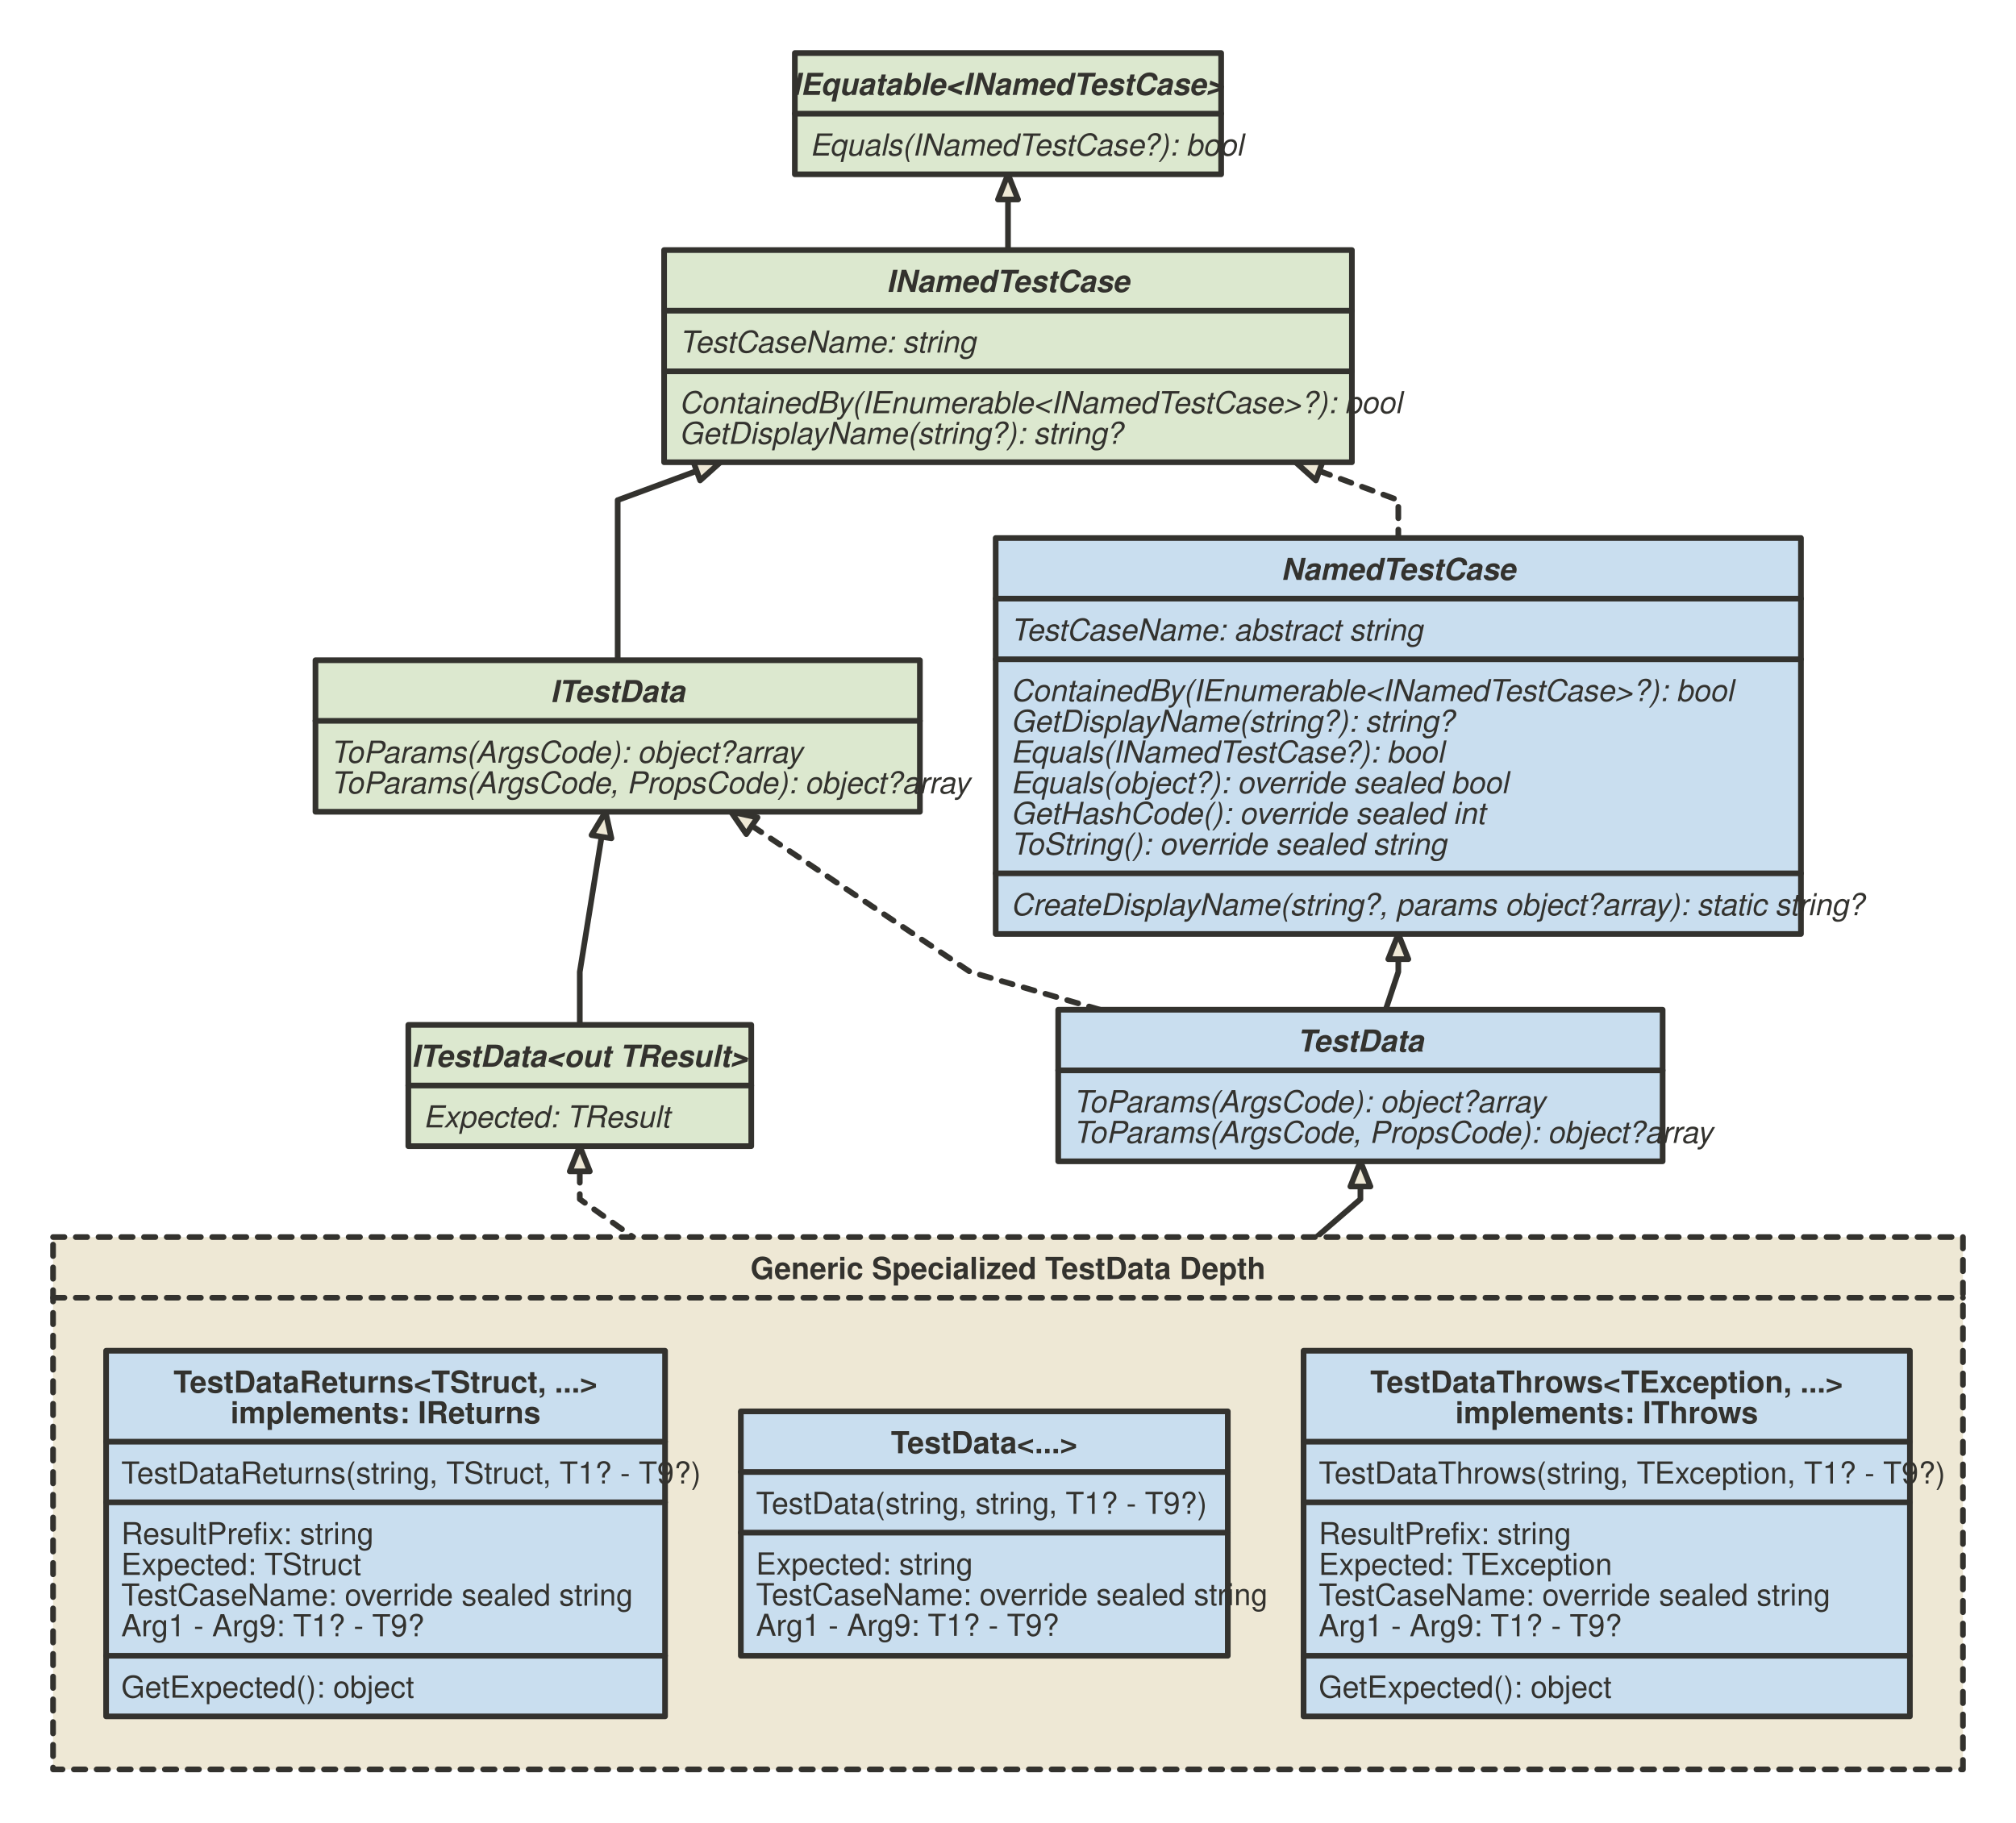
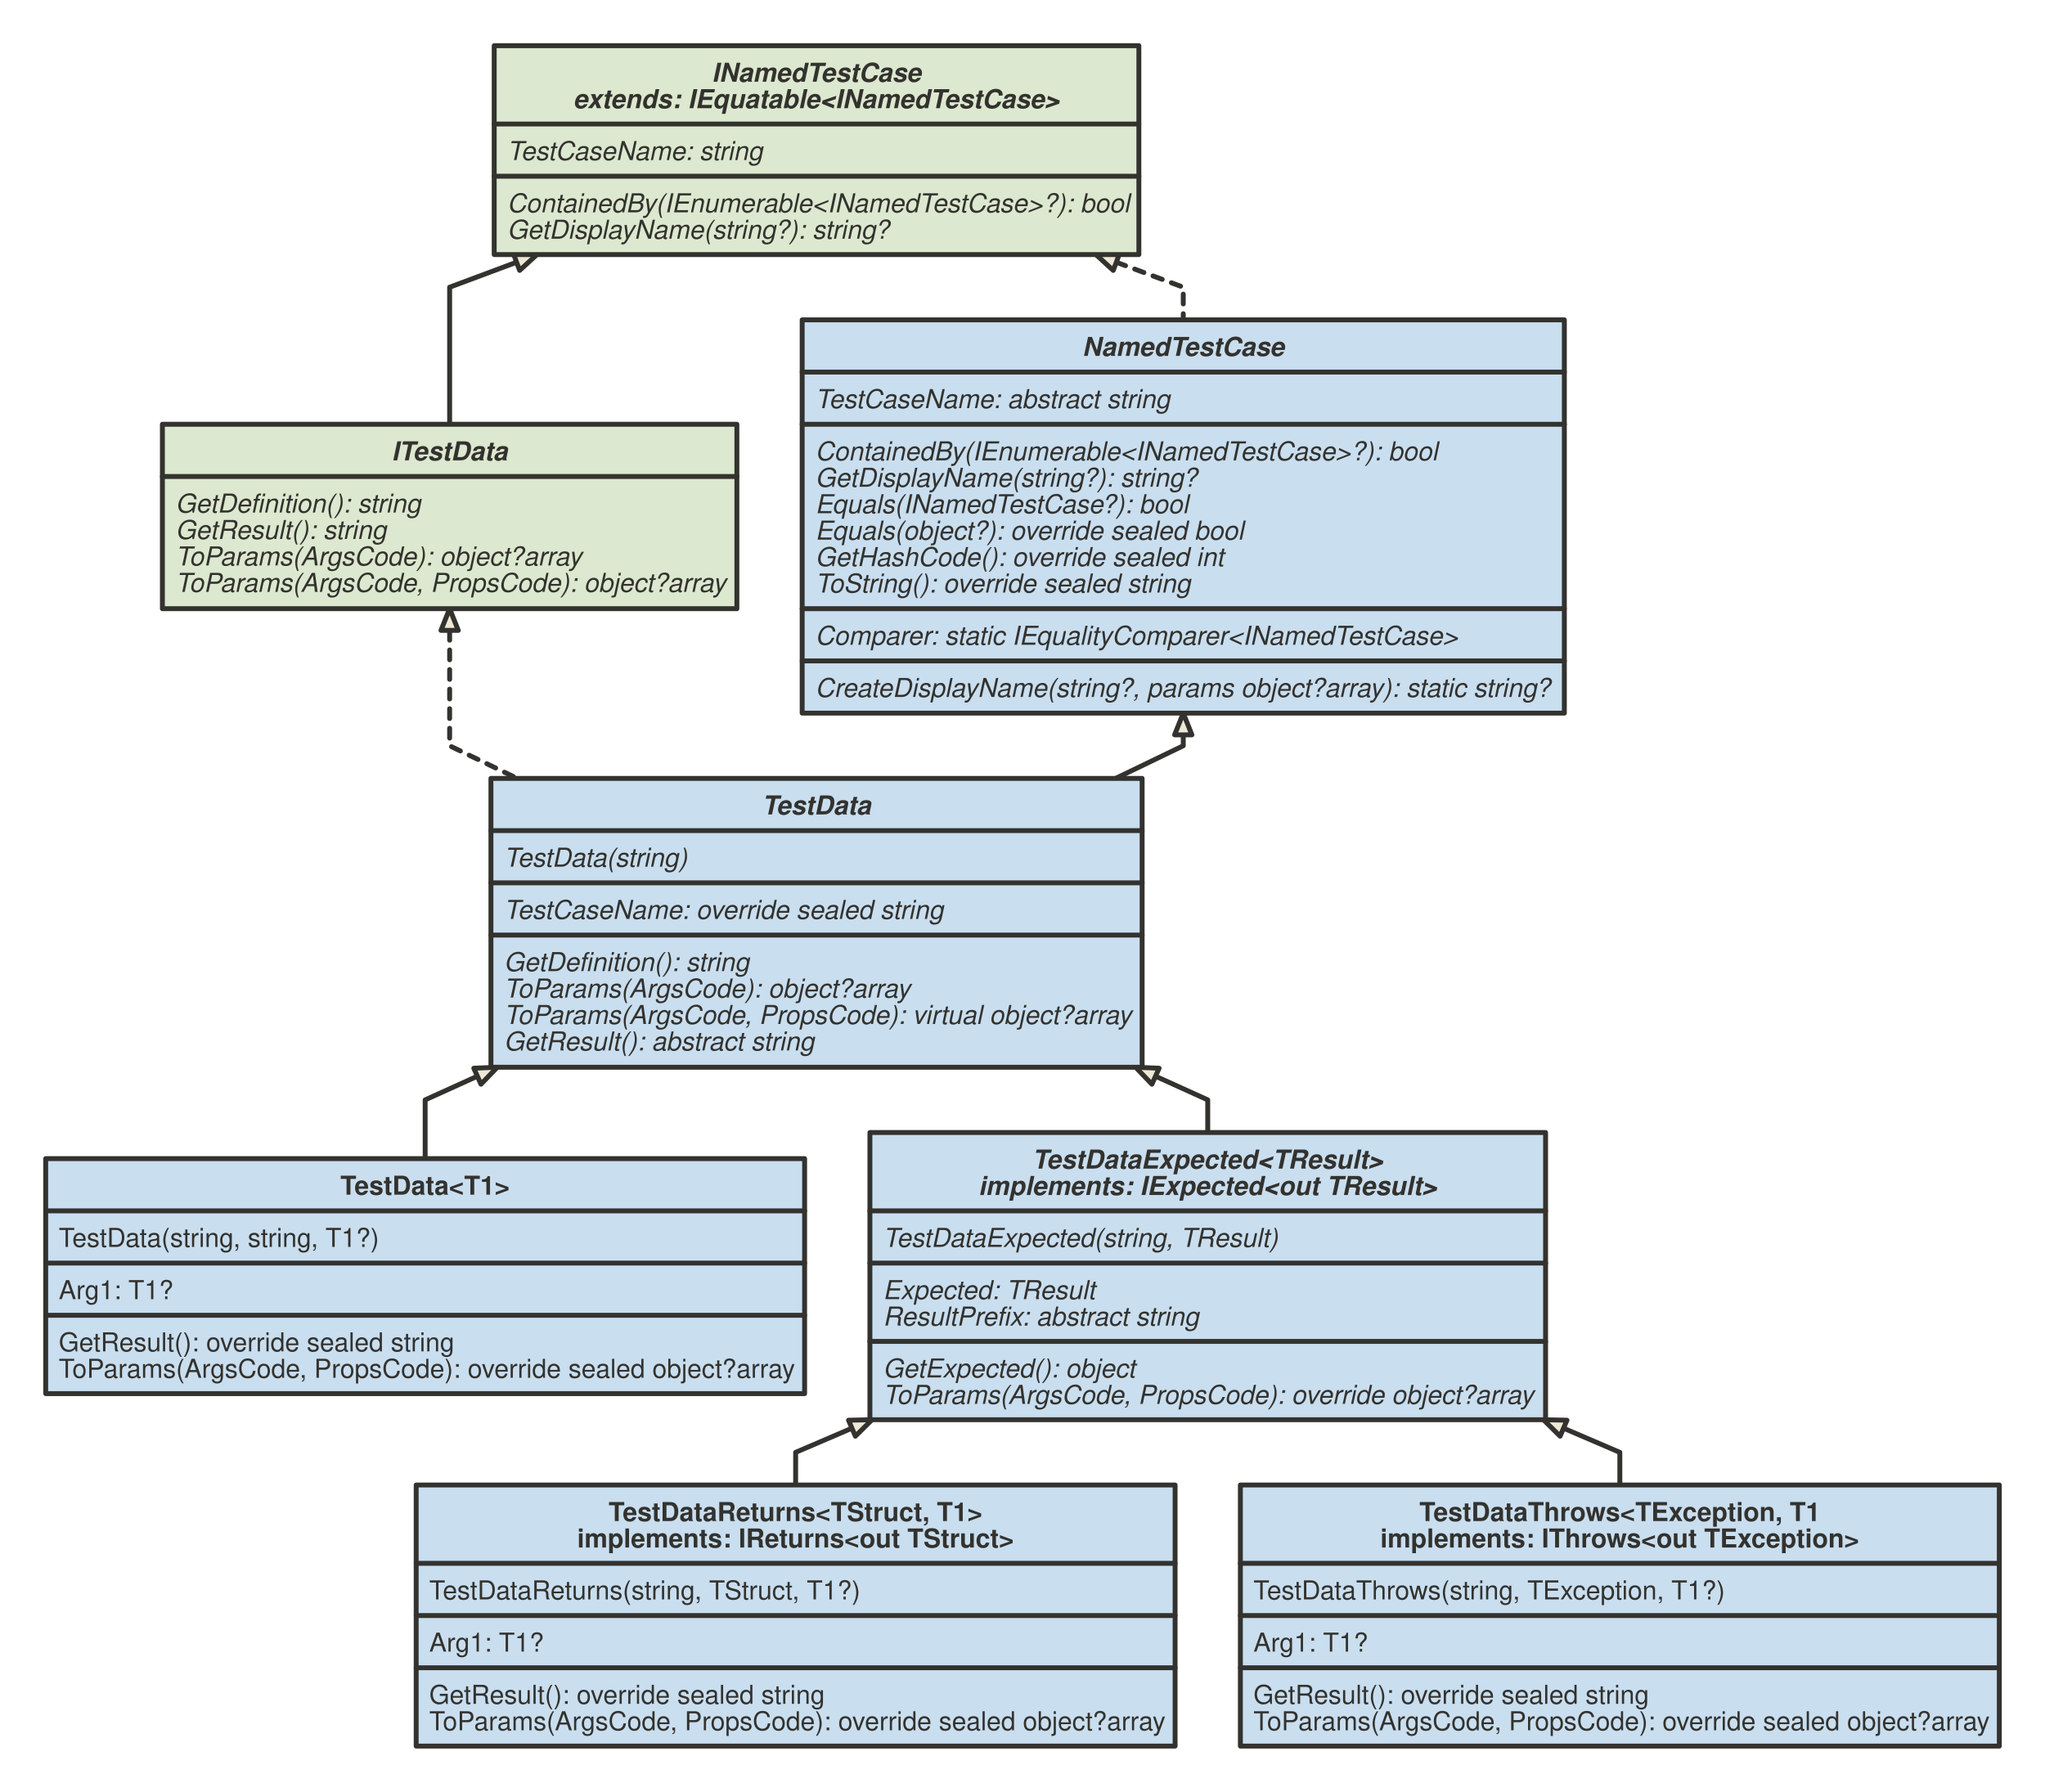
- <svg xmlns="http://www.w3.org/2000/svg" version="1.1" baseProfile="full" width="1064.0" height="962.0" viewBox="0 0 1064 962">
+ <svg xmlns="http://www.w3.org/2000/svg" version="1.1" baseProfile="full" width="1253.0" height="1098.0" viewBox="0 0 1253 1098">
  <g stroke-width="1.0" text-align="left" font="12pt Helvetica, Arial, sans-serif" font-size="12pt" font-family="Helvetica" font-weight="normal" font-style="normal">
    <g font-family="Helvetica" font-size="12pt" font-weight="bold" font-style="normal" stroke-width="3.0" stroke-linejoin="round" stroke-linecap="round" stroke="#33322E">
      <g stroke="transparent" fill="transparent">
-         <rect x="0.0" y="0.0" height="962.0" width="1064.0" stroke="none" />
+         <rect x="0.0" y="0.0" height="1098.0" width="1253.0" stroke="none" />
      </g>
      <g transform="translate(8, 8)" fill="#33322E">
        <g transform="translate(20, 20)" fill="#eee8d5" font-family="Helvetica" font-size="12pt" font-weight="normal" font-style="normal">
-           <path d="M504.0 77.3 L504 84 L504 104 L504.0 104.0 " fill="none" />
-           <path d="M509.3 77.3 L504.0 77.3 L498.7 77.3 L504.0 64.0 Z" />
-           <path d="M339.7 220.6 L298 236 L298 320.5 L298.0 320.5 " fill="none" />
-           <path d="M341.5 225.6 L339.7 220.6 L337.9 215.6 L352.2 216.0 Z" />
-           <path d="M289.5 413.7 L278 485 L278 513 L278.0 513.0 " fill="none" />
-           <path d="M294.7 414.5 L289.5 413.7 L284.2 412.8 L291.6 400.5 Z" />
+           <path d="M288.5 132.7 L247.5 148 L247.5 232 L247.5 232.0 " fill="none" />
+           <path d="M290.4 137.7 L288.5 132.7 L286.7 127.7 L301.0 128.0 Z" />
          <g stroke-dasharray="6 6">
-             <path d="M278.0 590.3 L278 605 L306.162 625 L306.2 625.0 " fill="none" />
-           </g>
-           <path d="M283.3 590.3 L278.0 590.3 L272.7 590.3 L278.0 577.0 Z" />
+             <path d="M656.0 132.7 L697 148 L697 168 L697.0 168.0 " fill="none" />
+           </g>
+           <path d="M657.8 127.7 L656.0 132.7 L654.1 137.7 L643.5 128.0 Z" />
          <g stroke-dasharray="6 6">
-             <path d="M668.3 220.6 L710 236 L710 256 L710.0 256.0 " fill="none" />
-           </g>
-           <path d="M670.1 215.6 L668.3 220.6 L666.5 225.6 L655.8 216.0 Z" />
-           <path d="M710.0 478.3 L710 485 L703.333 505 L703.3 505.0 " fill="none" />
-           <path d="M715.3 478.3 L710.0 478.3 L704.7 478.3 L710.0 465.0 Z" />
-           <g stroke-dasharray="6 6">
-             <path d="M368.8 407.9 L484 485 L552.667 505 L552.7 505.0 " fill="none" />
-           </g>
-           <path d="M371.8 403.5 L368.8 407.9 L365.9 412.3 L357.8 400.5 Z" />
-           <path d="M690.0 598.3 L690 605 L666.822 625 L666.8 625.0 " fill="none" />
-           <path d="M695.3 598.3 L690.0 598.3 L684.7 598.3 L690.0 585.0 Z" />
-           <g data-name="IEquatable&lt;INamedTestCase&gt;">
-             <g fill="#DCE8CF" stroke="#33322E" data-name="IEquatable&lt;INamedTestCase&gt;">
-               <rect x="391.5" y="0.0" height="64.0" width="225.0" data-name="IEquatable&lt;INamedTestCase&gt;" />
-               <path d="M391.5 32.0 L616.5 32.0" fill="none" data-name="IEquatable&lt;INamedTestCase&gt;" />
-             </g>
-             <g transform="translate(391.5, 0)" font-family="Helvetica" font-size="12pt" font-weight="bold" font-style="italic" data-name="IEquatable&lt;INamedTestCase&gt;" data-compartment="0">
-               <g transform="translate(8, 8)" fill="#33322E" text-align="center" data-name="IEquatable&lt;INamedTestCase&gt;" data-compartment="0">
-                 <text x="104.5" y="14.1" stroke="none" text-anchor="middle" data-name="IEquatable&lt;INamedTestCase&gt;" data-compartment="0">IEquatable&lt;INamedTestCase&gt;</text>
-               </g>
-             </g>
-             <g transform="translate(391.5, 32)" font-family="Helvetica" font-size="12pt" font-weight="normal" font-style="italic" data-name="IEquatable&lt;INamedTestCase&gt;" data-compartment="1">
-               <g transform="translate(8, 8)" fill="#33322E" text-align="left" data-name="IEquatable&lt;INamedTestCase&gt;" data-compartment="1">
-                 <text x="0.0" y="14.1" stroke="none" data-name="IEquatable&lt;INamedTestCase&gt;" data-compartment="1">Equals(INamedTestCase?): bool</text>
-               </g>
-             </g>
-           </g>
+             <path d="M247.5 358.3 L247.5 429 L288.929 449 L288.9 449.0 " fill="none" />
+           </g>
+           <path d="M252.8 358.3 L247.5 358.3 L242.2 358.3 L247.5 345.0 Z" />
+           <path d="M697.0 422.3 L697 429 L655.571 449 L655.6 449.0 " fill="none" />
+           <path d="M702.3 422.3 L697.0 422.3 L691.7 422.3 L697.0 409.0 Z" />
+           <path d="M264.5 631.5 L232.5 646 L232.5 682 L232.5 682.0 " fill="none" />
+           <path d="M266.7 636.4 L264.5 631.5 L262.3 626.6 L276.7 626.0 Z" />
+           <path d="M680.0 631.5 L712 646 L712 666 L712.0 666.0 " fill="none" />
+           <path d="M682.2 626.6 L680.0 631.5 L677.8 636.4 L667.8 626.0 Z" />
+           <path d="M494.0 847.2 L459.5 862 L459.5 882 L459.5 882.0 " fill="none" />
+           <path d="M496.1 852.1 L494.0 847.2 L491.9 842.3 L506.3 842.0 Z" />
+           <path d="M930.0 847.2 L964.5 862 L964.5 882 L964.5 882.0 " fill="none" />
+           <path d="M932.1 842.3 L930.0 847.2 L927.9 852.1 L917.7 842.0 Z" />
          <g data-name="INamedTestCase">
            <g fill="#DCE8CF" stroke="#33322E" data-name="INamedTestCase">
-               <rect x="322.5" y="104.0" height="112.0" width="363.0" data-name="INamedTestCase" />
-               <path d="M322.5 136.0 L685.5 136.0" fill="none" data-name="INamedTestCase" />
-               <path d="M322.5 168.0 L685.5 168.0" fill="none" data-name="INamedTestCase" />
-             </g>
-             <g transform="translate(322.5, 104)" font-family="Helvetica" font-size="12pt" font-weight="bold" font-style="italic" data-name="INamedTestCase" data-compartment="0">
+               <rect x="274.8" y="0.0" height="128.0" width="395.0" data-name="INamedTestCase" />
+               <path d="M274.8 48.0 L669.8 48.0" fill="none" data-name="INamedTestCase" />
+               <path d="M274.8 80.0 L669.8 80.0" fill="none" data-name="INamedTestCase" />
+             </g>
+             <g transform="translate(274.75, 0)" font-family="Helvetica" font-size="12pt" font-weight="bold" font-style="italic" data-name="INamedTestCase" data-compartment="0">
              <g transform="translate(8, 8)" fill="#33322E" text-align="center" data-name="INamedTestCase" data-compartment="0">
-                 <text x="173.5" y="14.1" stroke="none" text-anchor="middle" data-name="INamedTestCase" data-compartment="0">INamedTestCase</text>
-               </g>
-             </g>
-             <g transform="translate(322.5, 136)" font-family="Helvetica" font-size="12pt" font-weight="normal" font-style="italic" data-name="INamedTestCase" data-compartment="1">
+                 <text x="189.5" y="14.1" stroke="none" text-anchor="middle" data-name="INamedTestCase" data-compartment="0">INamedTestCase</text>
+                 <text x="189.5" y="30.3" stroke="none" text-anchor="middle" data-name="INamedTestCase" data-compartment="0">extends: IEquatable&lt;INamedTestCase&gt;</text>
+               </g>
+             </g>
+             <g transform="translate(274.75, 48)" font-family="Helvetica" font-size="12pt" font-weight="normal" font-style="italic" data-name="INamedTestCase" data-compartment="1">
              <g transform="translate(8, 8)" fill="#33322E" text-align="left" data-name="INamedTestCase" data-compartment="1">
                <text x="0.0" y="14.1" stroke="none" data-name="INamedTestCase" data-compartment="1">TestCaseName: string</text>
              </g>
            </g>
-             <g transform="translate(322.5, 168)" font-family="Helvetica" font-size="12pt" font-weight="normal" font-style="italic" data-name="INamedTestCase" data-compartment="2">
+             <g transform="translate(274.75, 80)" font-family="Helvetica" font-size="12pt" font-weight="normal" font-style="italic" data-name="INamedTestCase" data-compartment="2">
              <g transform="translate(8, 8)" fill="#33322E" text-align="left" data-name="INamedTestCase" data-compartment="2">
                <text x="0.0" y="14.1" stroke="none" data-name="INamedTestCase" data-compartment="2">ContainedBy(IEnumerable&lt;INamedTestCase&gt;?): bool</text>
                <text x="0.0" y="30.3" stroke="none" data-name="INamedTestCase" data-compartment="2">GetDisplayName(string?): string?</text>
              </g>
            </g>
          </g>
          <g data-name="ITestData">
            <g fill="#DCE8CF" stroke="#33322E" data-name="ITestData">
-               <rect x="138.5" y="320.5" height="80.0" width="319.0" data-name="ITestData" />
-               <path d="M138.5 352.5 L457.5 352.5" fill="none" data-name="ITestData" />
-             </g>
-             <g transform="translate(138.5, 320.5)" font-family="Helvetica" font-size="12pt" font-weight="bold" font-style="italic" data-name="ITestData" data-compartment="0">
+               <rect x="71.5" y="232.0" height="113.0" width="352.0" data-name="ITestData" />
+               <path d="M71.5 264.0 L423.5 264.0" fill="none" data-name="ITestData" />
+             </g>
+             <g transform="translate(71.5, 232)" font-family="Helvetica" font-size="12pt" font-weight="bold" font-style="italic" data-name="ITestData" data-compartment="0">
              <g transform="translate(8, 8)" fill="#33322E" text-align="center" data-name="ITestData" data-compartment="0">
-                 <text x="151.5" y="14.1" stroke="none" text-anchor="middle" data-name="ITestData" data-compartment="0">ITestData</text>
-               </g>
-             </g>
-             <g transform="translate(138.5, 352.5)" font-family="Helvetica" font-size="12pt" font-weight="normal" font-style="italic" data-name="ITestData" data-compartment="1">
+                 <text x="168.0" y="14.1" stroke="none" text-anchor="middle" data-name="ITestData" data-compartment="0">ITestData</text>
+               </g>
+             </g>
+             <g transform="translate(71.5, 264)" font-family="Helvetica" font-size="12pt" font-weight="normal" font-style="italic" data-name="ITestData" data-compartment="1">
              <g transform="translate(8, 8)" fill="#33322E" text-align="left" data-name="ITestData" data-compartment="1">
-                 <text x="0.0" y="14.1" stroke="none" data-name="ITestData" data-compartment="1">ToParams(ArgsCode): object?array</text>
-                 <text x="0.0" y="30.3" stroke="none" data-name="ITestData" data-compartment="1">ToParams(ArgsCode, PropsCode): object?array</text>
-               </g>
-             </g>
-           </g>
-           <g data-name="ITestData&lt;out TResult&gt;">
-             <g fill="#DCE8CF" stroke="#33322E" data-name="ITestData&lt;out TResult&gt;">
-               <rect x="187.5" y="513.0" height="64.0" width="181.0" data-name="ITestData&lt;out TResult&gt;" />
-               <path d="M187.5 545.0 L368.5 545.0" fill="none" data-name="ITestData&lt;out TResult&gt;" />
-             </g>
-             <g transform="translate(187.5, 513)" font-family="Helvetica" font-size="12pt" font-weight="bold" font-style="italic" data-name="ITestData&lt;out TResult&gt;" data-compartment="0">
-               <g transform="translate(8, 8)" fill="#33322E" text-align="center" data-name="ITestData&lt;out TResult&gt;" data-compartment="0">
-                 <text x="82.5" y="14.1" stroke="none" text-anchor="middle" data-name="ITestData&lt;out TResult&gt;" data-compartment="0">ITestData&lt;out TResult&gt;</text>
-               </g>
-             </g>
-             <g transform="translate(187.5, 545)" font-family="Helvetica" font-size="12pt" font-weight="normal" font-style="italic" data-name="ITestData&lt;out TResult&gt;" data-compartment="1">
-               <g transform="translate(8, 8)" fill="#33322E" text-align="left" data-name="ITestData&lt;out TResult&gt;" data-compartment="1">
-                 <text x="0.0" y="14.1" stroke="none" data-name="ITestData&lt;out TResult&gt;" data-compartment="1">Expected: TResult</text>
+                 <text x="0.0" y="14.1" stroke="none" data-name="ITestData" data-compartment="1">GetDefinition(): string</text>
+                 <text x="0.0" y="30.3" stroke="none" data-name="ITestData" data-compartment="1">GetResult(): string</text>
+                 <text x="0.0" y="46.5" stroke="none" data-name="ITestData" data-compartment="1">ToParams(ArgsCode): object?array</text>
+                 <text x="0.0" y="62.7" stroke="none" data-name="ITestData" data-compartment="1">ToParams(ArgsCode, PropsCode): object?array</text>
              </g>
            </g>
          </g>
          <g data-name="NamedTestCase">
            <g fill="#C9DEEF" stroke="#33322E" data-name="NamedTestCase">
-               <rect x="497.5" y="256.0" height="209.0" width="425.0" data-name="NamedTestCase" />
-               <path d="M497.5 288.0 L922.5 288.0" fill="none" data-name="NamedTestCase" />
-               <path d="M497.5 320.0 L922.5 320.0" fill="none" data-name="NamedTestCase" />
-               <path d="M497.5 433.0 L922.5 433.0" fill="none" data-name="NamedTestCase" />
-             </g>
-             <g transform="translate(497.5, 256)" font-family="Helvetica" font-size="12pt" font-weight="bold" font-style="italic" data-name="NamedTestCase" data-compartment="0">
+               <rect x="463.5" y="168.0" height="241.0" width="467.0" data-name="NamedTestCase" />
+               <path d="M463.5 200.0 L930.5 200.0" fill="none" data-name="NamedTestCase" />
+               <path d="M463.5 232.0 L930.5 232.0" fill="none" data-name="NamedTestCase" />
+               <path d="M463.5 345.0 L930.5 345.0" fill="none" data-name="NamedTestCase" />
+               <path d="M463.5 377.0 L930.5 377.0" fill="none" data-name="NamedTestCase" />
+             </g>
+             <g transform="translate(463.5, 168)" font-family="Helvetica" font-size="12pt" font-weight="bold" font-style="italic" data-name="NamedTestCase" data-compartment="0">
              <g transform="translate(8, 8)" fill="#33322E" text-align="center" data-name="NamedTestCase" data-compartment="0">
-                 <text x="204.5" y="14.1" stroke="none" text-anchor="middle" data-name="NamedTestCase" data-compartment="0">NamedTestCase</text>
-               </g>
-             </g>
-             <g transform="translate(497.5, 288)" font-family="Helvetica" font-size="12pt" font-weight="normal" font-style="italic" data-name="NamedTestCase" data-compartment="1">
+                 <text x="225.5" y="14.1" stroke="none" text-anchor="middle" data-name="NamedTestCase" data-compartment="0">NamedTestCase</text>
+               </g>
+             </g>
+             <g transform="translate(463.5, 200)" font-family="Helvetica" font-size="12pt" font-weight="normal" font-style="italic" data-name="NamedTestCase" data-compartment="1">
              <g transform="translate(8, 8)" fill="#33322E" text-align="left" data-name="NamedTestCase" data-compartment="1">
                <text x="0.0" y="14.1" stroke="none" data-name="NamedTestCase" data-compartment="1">TestCaseName: abstract string</text>
              </g>
            </g>
-             <g transform="translate(497.5, 320)" font-family="Helvetica" font-size="12pt" font-weight="normal" font-style="italic" data-name="NamedTestCase" data-compartment="2">
+             <g transform="translate(463.5, 232)" font-family="Helvetica" font-size="12pt" font-weight="normal" font-style="italic" data-name="NamedTestCase" data-compartment="2">
              <g transform="translate(8, 8)" fill="#33322E" text-align="left" data-name="NamedTestCase" data-compartment="2">
                <text x="0.0" y="14.1" stroke="none" data-name="NamedTestCase" data-compartment="2">ContainedBy(IEnumerable&lt;INamedTestCase&gt;?): bool</text>
                <text x="0.0" y="30.3" stroke="none" data-name="NamedTestCase" data-compartment="2">GetDisplayName(string?): string?</text>
                <text x="0.0" y="46.5" stroke="none" data-name="NamedTestCase" data-compartment="2">Equals(INamedTestCase?): bool</text>
                <text x="0.0" y="62.7" stroke="none" data-name="NamedTestCase" data-compartment="2">Equals(object?): override sealed bool</text>
                <text x="0.0" y="78.9" stroke="none" data-name="NamedTestCase" data-compartment="2">GetHashCode(): override sealed int</text>
                <text x="0.0" y="95.1" stroke="none" data-name="NamedTestCase" data-compartment="2">ToString(): override sealed string</text>
              </g>
            </g>
-             <g transform="translate(497.5, 433)" font-family="Helvetica" font-size="12pt" font-weight="normal" font-style="italic" data-name="NamedTestCase" data-compartment="3">
+             <g transform="translate(463.5, 345)" font-family="Helvetica" font-size="12pt" font-weight="normal" font-style="italic" data-name="NamedTestCase" data-compartment="3">
              <g transform="translate(8, 8)" fill="#33322E" text-align="left" data-name="NamedTestCase" data-compartment="3">
-                 <text x="0.0" y="14.1" stroke="none" data-name="NamedTestCase" data-compartment="3">CreateDisplayName(string?, params object?array): static string?</text>
+                 <text x="0.0" y="14.1" stroke="none" data-name="NamedTestCase" data-compartment="3">Comparer: static IEqualityComparer&lt;INamedTestCase&gt;</text>
+               </g>
+             </g>
+             <g transform="translate(463.5, 377)" font-family="Helvetica" font-size="12pt" font-weight="normal" font-style="italic" data-name="NamedTestCase" data-compartment="4">
+               <g transform="translate(8, 8)" fill="#33322E" text-align="left" data-name="NamedTestCase" data-compartment="4">
+                 <text x="0.0" y="14.1" stroke="none" data-name="NamedTestCase" data-compartment="4">CreateDisplayName(string?, params object?array): static string?</text>
              </g>
            </g>
          </g>
          <g data-name="TestData">
            <g fill="#C9DEEF" stroke="#33322E" data-name="TestData">
-               <rect x="530.5" y="505.0" height="80.0" width="319.0" data-name="TestData" />
-               <path d="M530.5 537.0 L849.5 537.0" fill="none" data-name="TestData" />
-             </g>
-             <g transform="translate(530.5, 505)" font-family="Helvetica" font-size="12pt" font-weight="bold" font-style="italic" data-name="TestData" data-compartment="0">
+               <rect x="272.8" y="449.0" height="177.0" width="399.0" data-name="TestData" />
+               <path d="M272.8 481.0 L671.8 481.0" fill="none" data-name="TestData" />
+               <path d="M272.8 513.0 L671.8 513.0" fill="none" data-name="TestData" />
+               <path d="M272.8 545.0 L671.8 545.0" fill="none" data-name="TestData" />
+             </g>
+             <g transform="translate(272.75, 449)" font-family="Helvetica" font-size="12pt" font-weight="bold" font-style="italic" data-name="TestData" data-compartment="0">
              <g transform="translate(8, 8)" fill="#33322E" text-align="center" data-name="TestData" data-compartment="0">
-                 <text x="151.5" y="14.1" stroke="none" text-anchor="middle" data-name="TestData" data-compartment="0">TestData</text>
-               </g>
-             </g>
-             <g transform="translate(530.5, 537)" font-family="Helvetica" font-size="12pt" font-weight="normal" font-style="italic" data-name="TestData" data-compartment="1">
+                 <text x="191.5" y="14.1" stroke="none" text-anchor="middle" data-name="TestData" data-compartment="0">TestData</text>
+               </g>
+             </g>
+             <g transform="translate(272.75, 481)" font-family="Helvetica" font-size="12pt" font-weight="normal" font-style="italic" data-name="TestData" data-compartment="1">
              <g transform="translate(8, 8)" fill="#33322E" text-align="left" data-name="TestData" data-compartment="1">
-                 <text x="0.0" y="14.1" stroke="none" data-name="TestData" data-compartment="1">ToParams(ArgsCode): object?array</text>
-                 <text x="0.0" y="30.3" stroke="none" data-name="TestData" data-compartment="1">ToParams(ArgsCode, PropsCode): object?array</text>
-               </g>
-             </g>
-           </g>
-           <g data-name="Generic Specialized TestData Depth">
-             <g fill="#eee8d5" stroke="#33322E" stroke-dasharray="6 6" data-name="Generic Specialized TestData Depth">
-               <rect x="0.0" y="625.0" height="281.0" width="1008.0" data-name="Generic Specialized TestData Depth" />
-               <path d="M0.0 657.0 L1008.0 657.0" fill="none" data-name="Generic Specialized TestData Depth" />
-             </g>
-             <g transform="translate(0, 625)" font-family="Helvetica" font-size="12pt" font-weight="bold" font-style="normal" data-name="Generic Specialized TestData Depth" data-compartment="0">
-               <g transform="translate(8, 8)" fill="#33322E" text-align="center" data-name="Generic Specialized TestData Depth" data-compartment="0">
-                 <text x="496.0" y="14.1" stroke="none" text-anchor="middle" data-name="Generic Specialized TestData Depth" data-compartment="0">Generic Specialized TestData Depth</text>
-               </g>
-             </g>
-             <g transform="translate(0, 657)" font-family="Helvetica" font-size="12pt" font-weight="normal" font-style="normal" data-name="Generic Specialized TestData Depth" data-compartment="1">
-               <g transform="translate(8, 8)" fill="#33322E" data-name="Generic Specialized TestData Depth" data-compartment="1">
-                 <g transform="translate(20, 20)" data-name="Generic Specialized TestData Depth" data-compartment="1">
-                   <g data-name="TestDataReturns&lt;TStruct, ...&gt;">
-                     <g fill="#C9DEEF" stroke="#33322E" data-name="TestDataReturns&lt;TStruct, ...&gt;">
-                       <rect x="0.0" y="0.0" height="193.0" width="295.0" data-name="TestDataReturns&lt;TStruct, ...&gt;" />
-                       <path d="M0.0 48.0 L295.0 48.0" fill="none" data-name="TestDataReturns&lt;TStruct, ...&gt;" />
-                       <path d="M0.0 80.0 L295.0 80.0" fill="none" data-name="TestDataReturns&lt;TStruct, ...&gt;" />
-                       <path d="M0.0 161.0 L295.0 161.0" fill="none" data-name="TestDataReturns&lt;TStruct, ...&gt;" />
-                     </g>
-                     <g transform="translate(0, 0)" font-family="Helvetica" font-size="12pt" font-weight="bold" font-style="normal" data-name="TestDataReturns&lt;TStruct, ...&gt;" data-compartment="0">
-                       <g transform="translate(8, 8)" fill="#33322E" text-align="center" data-name="TestDataReturns&lt;TStruct, ...&gt;" data-compartment="0">
-                         <text x="139.5" y="14.1" stroke="none" text-anchor="middle" data-name="TestDataReturns&lt;TStruct, ...&gt;" data-compartment="0">TestDataReturns&lt;TStruct, ...&gt;</text>
-                         <text x="139.5" y="30.3" stroke="none" text-anchor="middle" data-name="TestDataReturns&lt;TStruct, ...&gt;" data-compartment="0">implements: IReturns</text>
-                       </g>
-                     </g>
-                     <g transform="translate(0, 48)" font-family="Helvetica" font-size="12pt" font-weight="normal" font-style="normal" data-name="TestDataReturns&lt;TStruct, ...&gt;" data-compartment="1">
-                       <g transform="translate(8, 8)" fill="#33322E" text-align="left" data-name="TestDataReturns&lt;TStruct, ...&gt;" data-compartment="1">
-                         <text x="0.0" y="14.1" stroke="none" data-name="TestDataReturns&lt;TStruct, ...&gt;" data-compartment="1">TestDataReturns(string, TStruct, T1? - T9?)</text>
-                       </g>
-                     </g>
-                     <g transform="translate(0, 80)" font-family="Helvetica" font-size="12pt" font-weight="normal" font-style="normal" data-name="TestDataReturns&lt;TStruct, ...&gt;" data-compartment="2">
-                       <g transform="translate(8, 8)" fill="#33322E" text-align="left" data-name="TestDataReturns&lt;TStruct, ...&gt;" data-compartment="2">
-                         <text x="0.0" y="14.1" stroke="none" data-name="TestDataReturns&lt;TStruct, ...&gt;" data-compartment="2">ResultPrefix: string</text>
-                         <text x="0.0" y="30.3" stroke="none" data-name="TestDataReturns&lt;TStruct, ...&gt;" data-compartment="2">Expected: TStruct</text>
-                         <text x="0.0" y="46.5" stroke="none" data-name="TestDataReturns&lt;TStruct, ...&gt;" data-compartment="2">TestCaseName: override sealed string</text>
-                         <text x="0.0" y="62.7" stroke="none" data-name="TestDataReturns&lt;TStruct, ...&gt;" data-compartment="2">Arg1 - Arg9: T1? - T9?</text>
-                       </g>
-                     </g>
-                     <g transform="translate(0, 161)" font-family="Helvetica" font-size="12pt" font-weight="normal" font-style="normal" data-name="TestDataReturns&lt;TStruct, ...&gt;" data-compartment="3">
-                       <g transform="translate(8, 8)" fill="#33322E" text-align="left" data-name="TestDataReturns&lt;TStruct, ...&gt;" data-compartment="3">
-                         <text x="0.0" y="14.1" stroke="none" data-name="TestDataReturns&lt;TStruct, ...&gt;" data-compartment="3">GetExpected(): object</text>
-                       </g>
-                     </g>
-                   </g>
-                   <g data-name="TestData&lt;...&gt;">
-                     <g fill="#C9DEEF" stroke="#33322E" data-name="TestData&lt;...&gt;">
-                       <rect x="335.0" y="32.0" height="129.0" width="257.0" data-name="TestData&lt;...&gt;" />
-                       <path d="M335.0 64.0 L592.0 64.0" fill="none" data-name="TestData&lt;...&gt;" />
-                       <path d="M335.0 96.0 L592.0 96.0" fill="none" data-name="TestData&lt;...&gt;" />
-                     </g>
-                     <g transform="translate(335, 32)" font-family="Helvetica" font-size="12pt" font-weight="bold" font-style="normal" data-name="TestData&lt;...&gt;" data-compartment="0">
-                       <g transform="translate(8, 8)" fill="#33322E" text-align="center" data-name="TestData&lt;...&gt;" data-compartment="0">
-                         <text x="120.5" y="14.1" stroke="none" text-anchor="middle" data-name="TestData&lt;...&gt;" data-compartment="0">TestData&lt;...&gt;</text>
-                       </g>
-                     </g>
-                     <g transform="translate(335, 64)" font-family="Helvetica" font-size="12pt" font-weight="normal" font-style="normal" data-name="TestData&lt;...&gt;" data-compartment="1">
-                       <g transform="translate(8, 8)" fill="#33322E" text-align="left" data-name="TestData&lt;...&gt;" data-compartment="1">
-                         <text x="0.0" y="14.1" stroke="none" data-name="TestData&lt;...&gt;" data-compartment="1">TestData(string, string, T1? - T9?)</text>
-                       </g>
-                     </g>
-                     <g transform="translate(335, 96)" font-family="Helvetica" font-size="12pt" font-weight="normal" font-style="normal" data-name="TestData&lt;...&gt;" data-compartment="2">
-                       <g transform="translate(8, 8)" fill="#33322E" text-align="left" data-name="TestData&lt;...&gt;" data-compartment="2">
-                         <text x="0.0" y="14.1" stroke="none" data-name="TestData&lt;...&gt;" data-compartment="2">Expected: string</text>
-                         <text x="0.0" y="30.3" stroke="none" data-name="TestData&lt;...&gt;" data-compartment="2">TestCaseName: override sealed string</text>
-                         <text x="0.0" y="46.5" stroke="none" data-name="TestData&lt;...&gt;" data-compartment="2">Arg1 - Arg9: T1? - T9?</text>
-                       </g>
-                     </g>
-                   </g>
-                   <g data-name="TestDataThrows&lt;TException, ...&gt;">
-                     <g fill="#C9DEEF" stroke="#33322E" data-name="TestDataThrows&lt;TException, ...&gt;">
-                       <rect x="632.0" y="0.0" height="193.0" width="320.0" data-name="TestDataThrows&lt;TException, ...&gt;" />
-                       <path d="M632.0 48.0 L952.0 48.0" fill="none" data-name="TestDataThrows&lt;TException, ...&gt;" />
-                       <path d="M632.0 80.0 L952.0 80.0" fill="none" data-name="TestDataThrows&lt;TException, ...&gt;" />
-                       <path d="M632.0 161.0 L952.0 161.0" fill="none" data-name="TestDataThrows&lt;TException, ...&gt;" />
-                     </g>
-                     <g transform="translate(632, 0)" font-family="Helvetica" font-size="12pt" font-weight="bold" font-style="normal" data-name="TestDataThrows&lt;TException, ...&gt;" data-compartment="0">
-                       <g transform="translate(8, 8)" fill="#33322E" text-align="center" data-name="TestDataThrows&lt;TException, ...&gt;" data-compartment="0">
-                         <text x="152.0" y="14.1" stroke="none" text-anchor="middle" data-name="TestDataThrows&lt;TException, ...&gt;" data-compartment="0">TestDataThrows&lt;TException, ...&gt;</text>
-                         <text x="152.0" y="30.3" stroke="none" text-anchor="middle" data-name="TestDataThrows&lt;TException, ...&gt;" data-compartment="0">implements: IThrows</text>
-                       </g>
-                     </g>
-                     <g transform="translate(632, 48)" font-family="Helvetica" font-size="12pt" font-weight="normal" font-style="normal" data-name="TestDataThrows&lt;TException, ...&gt;" data-compartment="1">
-                       <g transform="translate(8, 8)" fill="#33322E" text-align="left" data-name="TestDataThrows&lt;TException, ...&gt;" data-compartment="1">
-                         <text x="0.0" y="14.1" stroke="none" data-name="TestDataThrows&lt;TException, ...&gt;" data-compartment="1">TestDataThrows(string, TException, T1? - T9?)</text>
-                       </g>
-                     </g>
-                     <g transform="translate(632, 80)" font-family="Helvetica" font-size="12pt" font-weight="normal" font-style="normal" data-name="TestDataThrows&lt;TException, ...&gt;" data-compartment="2">
-                       <g transform="translate(8, 8)" fill="#33322E" text-align="left" data-name="TestDataThrows&lt;TException, ...&gt;" data-compartment="2">
-                         <text x="0.0" y="14.1" stroke="none" data-name="TestDataThrows&lt;TException, ...&gt;" data-compartment="2">ResultPrefix: string</text>
-                         <text x="0.0" y="30.3" stroke="none" data-name="TestDataThrows&lt;TException, ...&gt;" data-compartment="2">Expected: TException</text>
-                         <text x="0.0" y="46.5" stroke="none" data-name="TestDataThrows&lt;TException, ...&gt;" data-compartment="2">TestCaseName: override sealed string</text>
-                         <text x="0.0" y="62.7" stroke="none" data-name="TestDataThrows&lt;TException, ...&gt;" data-compartment="2">Arg1 - Arg9: T1? - T9?</text>
-                       </g>
-                     </g>
-                     <g transform="translate(632, 161)" font-family="Helvetica" font-size="12pt" font-weight="normal" font-style="normal" data-name="TestDataThrows&lt;TException, ...&gt;" data-compartment="3">
-                       <g transform="translate(8, 8)" fill="#33322E" text-align="left" data-name="TestDataThrows&lt;TException, ...&gt;" data-compartment="3">
-                         <text x="0.0" y="14.1" stroke="none" data-name="TestDataThrows&lt;TException, ...&gt;" data-compartment="3">GetExpected(): object</text>
-                       </g>
-                     </g>
-                   </g>
-                 </g>
+                 <text x="0.0" y="14.1" stroke="none" data-name="TestData" data-compartment="1">TestData(string)</text>
+               </g>
+             </g>
+             <g transform="translate(272.75, 513)" font-family="Helvetica" font-size="12pt" font-weight="normal" font-style="italic" data-name="TestData" data-compartment="2">
+               <g transform="translate(8, 8)" fill="#33322E" text-align="left" data-name="TestData" data-compartment="2">
+                 <text x="0.0" y="14.1" stroke="none" data-name="TestData" data-compartment="2">TestCaseName: override sealed string</text>
+               </g>
+             </g>
+             <g transform="translate(272.75, 545)" font-family="Helvetica" font-size="12pt" font-weight="normal" font-style="italic" data-name="TestData" data-compartment="3">
+               <g transform="translate(8, 8)" fill="#33322E" text-align="left" data-name="TestData" data-compartment="3">
+                 <text x="0.0" y="14.1" stroke="none" data-name="TestData" data-compartment="3">GetDefinition(): string</text>
+                 <text x="0.0" y="30.3" stroke="none" data-name="TestData" data-compartment="3">ToParams(ArgsCode): object?array</text>
+                 <text x="0.0" y="46.5" stroke="none" data-name="TestData" data-compartment="3">ToParams(ArgsCode, PropsCode): virtual object?array</text>
+                 <text x="0.0" y="62.7" stroke="none" data-name="TestData" data-compartment="3">GetResult(): abstract string</text>
+               </g>
+             </g>
+           </g>
+           <g data-name="TestData&lt;T1&gt;">
+             <g fill="#C9DEEF" stroke="#33322E" data-name="TestData&lt;T1&gt;">
+               <rect x="0.0" y="682.0" height="144.0" width="465.0" data-name="TestData&lt;T1&gt;" />
+               <path d="M0.0 714.0 L465.0 714.0" fill="none" data-name="TestData&lt;T1&gt;" />
+               <path d="M0.0 746.0 L465.0 746.0" fill="none" data-name="TestData&lt;T1&gt;" />
+               <path d="M0.0 778.0 L465.0 778.0" fill="none" data-name="TestData&lt;T1&gt;" />
+             </g>
+             <g transform="translate(0, 682)" font-family="Helvetica" font-size="12pt" font-weight="bold" font-style="normal" data-name="TestData&lt;T1&gt;" data-compartment="0">
+               <g transform="translate(8, 8)" fill="#33322E" text-align="center" data-name="TestData&lt;T1&gt;" data-compartment="0">
+                 <text x="224.5" y="14.1" stroke="none" text-anchor="middle" data-name="TestData&lt;T1&gt;" data-compartment="0">TestData&lt;T1&gt;</text>
+               </g>
+             </g>
+             <g transform="translate(0, 714)" font-family="Helvetica" font-size="12pt" font-weight="normal" font-style="normal" data-name="TestData&lt;T1&gt;" data-compartment="1">
+               <g transform="translate(8, 8)" fill="#33322E" text-align="left" data-name="TestData&lt;T1&gt;" data-compartment="1">
+                 <text x="0.0" y="14.1" stroke="none" data-name="TestData&lt;T1&gt;" data-compartment="1">TestData(string, string, T1?)</text>
+               </g>
+             </g>
+             <g transform="translate(0, 746)" font-family="Helvetica" font-size="12pt" font-weight="normal" font-style="normal" data-name="TestData&lt;T1&gt;" data-compartment="2">
+               <g transform="translate(8, 8)" fill="#33322E" text-align="left" data-name="TestData&lt;T1&gt;" data-compartment="2">
+                 <text x="0.0" y="14.1" stroke="none" data-name="TestData&lt;T1&gt;" data-compartment="2">Arg1: T1?</text>
+               </g>
+             </g>
+             <g transform="translate(0, 778)" font-family="Helvetica" font-size="12pt" font-weight="normal" font-style="normal" data-name="TestData&lt;T1&gt;" data-compartment="3">
+               <g transform="translate(8, 8)" fill="#33322E" text-align="left" data-name="TestData&lt;T1&gt;" data-compartment="3">
+                 <text x="0.0" y="14.1" stroke="none" data-name="TestData&lt;T1&gt;" data-compartment="3">GetResult(): override sealed string</text>
+                 <text x="0.0" y="30.3" stroke="none" data-name="TestData&lt;T1&gt;" data-compartment="3">ToParams(ArgsCode, PropsCode): override sealed object?array</text>
+               </g>
+             </g>
+           </g>
+           <g data-name="TestDataExpected&lt;TResult&gt;">
+             <g fill="#C9DEEF" stroke="#33322E" data-name="TestDataExpected&lt;TResult&gt;">
+               <rect x="505.0" y="666.0" height="176.0" width="414.0" data-name="TestDataExpected&lt;TResult&gt;" />
+               <path d="M505.0 714.0 L919.0 714.0" fill="none" data-name="TestDataExpected&lt;TResult&gt;" />
+               <path d="M505.0 746.0 L919.0 746.0" fill="none" data-name="TestDataExpected&lt;TResult&gt;" />
+               <path d="M505.0 794.0 L919.0 794.0" fill="none" data-name="TestDataExpected&lt;TResult&gt;" />
+             </g>
+             <g transform="translate(505, 666)" font-family="Helvetica" font-size="12pt" font-weight="bold" font-style="italic" data-name="TestDataExpected&lt;TResult&gt;" data-compartment="0">
+               <g transform="translate(8, 8)" fill="#33322E" text-align="center" data-name="TestDataExpected&lt;TResult&gt;" data-compartment="0">
+                 <text x="199.0" y="14.1" stroke="none" text-anchor="middle" data-name="TestDataExpected&lt;TResult&gt;" data-compartment="0">TestDataExpected&lt;TResult&gt;</text>
+                 <text x="199.0" y="30.3" stroke="none" text-anchor="middle" data-name="TestDataExpected&lt;TResult&gt;" data-compartment="0">implements: IExpected&lt;out TResult&gt;</text>
+               </g>
+             </g>
+             <g transform="translate(505, 714)" font-family="Helvetica" font-size="12pt" font-weight="normal" font-style="italic" data-name="TestDataExpected&lt;TResult&gt;" data-compartment="1">
+               <g transform="translate(8, 8)" fill="#33322E" text-align="left" data-name="TestDataExpected&lt;TResult&gt;" data-compartment="1">
+                 <text x="0.0" y="14.1" stroke="none" data-name="TestDataExpected&lt;TResult&gt;" data-compartment="1">TestDataExpected(string, TResult)</text>
+               </g>
+             </g>
+             <g transform="translate(505, 746)" font-family="Helvetica" font-size="12pt" font-weight="normal" font-style="italic" data-name="TestDataExpected&lt;TResult&gt;" data-compartment="2">
+               <g transform="translate(8, 8)" fill="#33322E" text-align="left" data-name="TestDataExpected&lt;TResult&gt;" data-compartment="2">
+                 <text x="0.0" y="14.1" stroke="none" data-name="TestDataExpected&lt;TResult&gt;" data-compartment="2">Expected: TResult</text>
+                 <text x="0.0" y="30.3" stroke="none" data-name="TestDataExpected&lt;TResult&gt;" data-compartment="2">ResultPrefix: abstract string</text>
+               </g>
+             </g>
+             <g transform="translate(505, 794)" font-family="Helvetica" font-size="12pt" font-weight="normal" font-style="italic" data-name="TestDataExpected&lt;TResult&gt;" data-compartment="3">
+               <g transform="translate(8, 8)" fill="#33322E" text-align="left" data-name="TestDataExpected&lt;TResult&gt;" data-compartment="3">
+                 <text x="0.0" y="14.1" stroke="none" data-name="TestDataExpected&lt;TResult&gt;" data-compartment="3">GetExpected(): object</text>
+                 <text x="0.0" y="30.3" stroke="none" data-name="TestDataExpected&lt;TResult&gt;" data-compartment="3">ToParams(ArgsCode, PropsCode): override object?array</text>
+               </g>
+             </g>
+           </g>
+           <g data-name="TestDataReturns&lt;TStruct, T1&gt;">
+             <g fill="#C9DEEF" stroke="#33322E" data-name="TestDataReturns&lt;TStruct, T1&gt;">
+               <rect x="227.0" y="882.0" height="160.0" width="465.0" data-name="TestDataReturns&lt;TStruct, T1&gt;" />
+               <path d="M227.0 930.0 L692.0 930.0" fill="none" data-name="TestDataReturns&lt;TStruct, T1&gt;" />
+               <path d="M227.0 962.0 L692.0 962.0" fill="none" data-name="TestDataReturns&lt;TStruct, T1&gt;" />
+               <path d="M227.0 994.0 L692.0 994.0" fill="none" data-name="TestDataReturns&lt;TStruct, T1&gt;" />
+             </g>
+             <g transform="translate(227, 882)" font-family="Helvetica" font-size="12pt" font-weight="bold" font-style="normal" data-name="TestDataReturns&lt;TStruct, T1&gt;" data-compartment="0">
+               <g transform="translate(8, 8)" fill="#33322E" text-align="center" data-name="TestDataReturns&lt;TStruct, T1&gt;" data-compartment="0">
+                 <text x="224.5" y="14.1" stroke="none" text-anchor="middle" data-name="TestDataReturns&lt;TStruct, T1&gt;" data-compartment="0">TestDataReturns&lt;TStruct, T1&gt;</text>
+                 <text x="224.5" y="30.3" stroke="none" text-anchor="middle" data-name="TestDataReturns&lt;TStruct, T1&gt;" data-compartment="0">implements: IReturns&lt;out TStruct&gt;</text>
+               </g>
+             </g>
+             <g transform="translate(227, 930)" font-family="Helvetica" font-size="12pt" font-weight="normal" font-style="normal" data-name="TestDataReturns&lt;TStruct, T1&gt;" data-compartment="1">
+               <g transform="translate(8, 8)" fill="#33322E" text-align="left" data-name="TestDataReturns&lt;TStruct, T1&gt;" data-compartment="1">
+                 <text x="0.0" y="14.1" stroke="none" data-name="TestDataReturns&lt;TStruct, T1&gt;" data-compartment="1">TestDataReturns(string, TStruct, T1?)</text>
+               </g>
+             </g>
+             <g transform="translate(227, 962)" font-family="Helvetica" font-size="12pt" font-weight="normal" font-style="normal" data-name="TestDataReturns&lt;TStruct, T1&gt;" data-compartment="2">
+               <g transform="translate(8, 8)" fill="#33322E" text-align="left" data-name="TestDataReturns&lt;TStruct, T1&gt;" data-compartment="2">
+                 <text x="0.0" y="14.1" stroke="none" data-name="TestDataReturns&lt;TStruct, T1&gt;" data-compartment="2">Arg1: T1?</text>
+               </g>
+             </g>
+             <g transform="translate(227, 994)" font-family="Helvetica" font-size="12pt" font-weight="normal" font-style="normal" data-name="TestDataReturns&lt;TStruct, T1&gt;" data-compartment="3">
+               <g transform="translate(8, 8)" fill="#33322E" text-align="left" data-name="TestDataReturns&lt;TStruct, T1&gt;" data-compartment="3">
+                 <text x="0.0" y="14.1" stroke="none" data-name="TestDataReturns&lt;TStruct, T1&gt;" data-compartment="3">GetResult(): override sealed string</text>
+                 <text x="0.0" y="30.3" stroke="none" data-name="TestDataReturns&lt;TStruct, T1&gt;" data-compartment="3">ToParams(ArgsCode, PropsCode): override sealed object?array</text>
+               </g>
+             </g>
+           </g>
+           <g data-name="TestDataThrows&lt;TException, T1">
+             <g fill="#C9DEEF" stroke="#33322E" data-name="TestDataThrows&lt;TException, T1">
+               <rect x="732.0" y="882.0" height="160.0" width="465.0" data-name="TestDataThrows&lt;TException, T1" />
+               <path d="M732.0 930.0 L1197.0 930.0" fill="none" data-name="TestDataThrows&lt;TException, T1" />
+               <path d="M732.0 962.0 L1197.0 962.0" fill="none" data-name="TestDataThrows&lt;TException, T1" />
+               <path d="M732.0 994.0 L1197.0 994.0" fill="none" data-name="TestDataThrows&lt;TException, T1" />
+             </g>
+             <g transform="translate(732, 882)" font-family="Helvetica" font-size="12pt" font-weight="bold" font-style="normal" data-name="TestDataThrows&lt;TException, T1" data-compartment="0">
+               <g transform="translate(8, 8)" fill="#33322E" text-align="center" data-name="TestDataThrows&lt;TException, T1" data-compartment="0">
+                 <text x="224.5" y="14.1" stroke="none" text-anchor="middle" data-name="TestDataThrows&lt;TException, T1" data-compartment="0">TestDataThrows&lt;TException, T1</text>
+                 <text x="224.5" y="30.3" stroke="none" text-anchor="middle" data-name="TestDataThrows&lt;TException, T1" data-compartment="0">implements: IThrows&lt;out TException&gt;</text>
+               </g>
+             </g>
+             <g transform="translate(732, 930)" font-family="Helvetica" font-size="12pt" font-weight="normal" font-style="normal" data-name="TestDataThrows&lt;TException, T1" data-compartment="1">
+               <g transform="translate(8, 8)" fill="#33322E" text-align="left" data-name="TestDataThrows&lt;TException, T1" data-compartment="1">
+                 <text x="0.0" y="14.1" stroke="none" data-name="TestDataThrows&lt;TException, T1" data-compartment="1">TestDataThrows(string, TException, T1?)</text>
+               </g>
+             </g>
+             <g transform="translate(732, 962)" font-family="Helvetica" font-size="12pt" font-weight="normal" font-style="normal" data-name="TestDataThrows&lt;TException, T1" data-compartment="2">
+               <g transform="translate(8, 8)" fill="#33322E" text-align="left" data-name="TestDataThrows&lt;TException, T1" data-compartment="2">
+                 <text x="0.0" y="14.1" stroke="none" data-name="TestDataThrows&lt;TException, T1" data-compartment="2">Arg1: T1?</text>
+               </g>
+             </g>
+             <g transform="translate(732, 994)" font-family="Helvetica" font-size="12pt" font-weight="normal" font-style="normal" data-name="TestDataThrows&lt;TException, T1" data-compartment="3">
+               <g transform="translate(8, 8)" fill="#33322E" text-align="left" data-name="TestDataThrows&lt;TException, T1" data-compartment="3">
+                 <text x="0.0" y="14.1" stroke="none" data-name="TestDataThrows&lt;TException, T1" data-compartment="3">GetResult(): override sealed string</text>
+                 <text x="0.0" y="30.3" stroke="none" data-name="TestDataThrows&lt;TException, T1" data-compartment="3">ToParams(ArgsCode, PropsCode): override sealed object?array</text>
              </g>
            </g>
          </g>
        </g>
      </g>
    </g>
  </g>
</svg>
